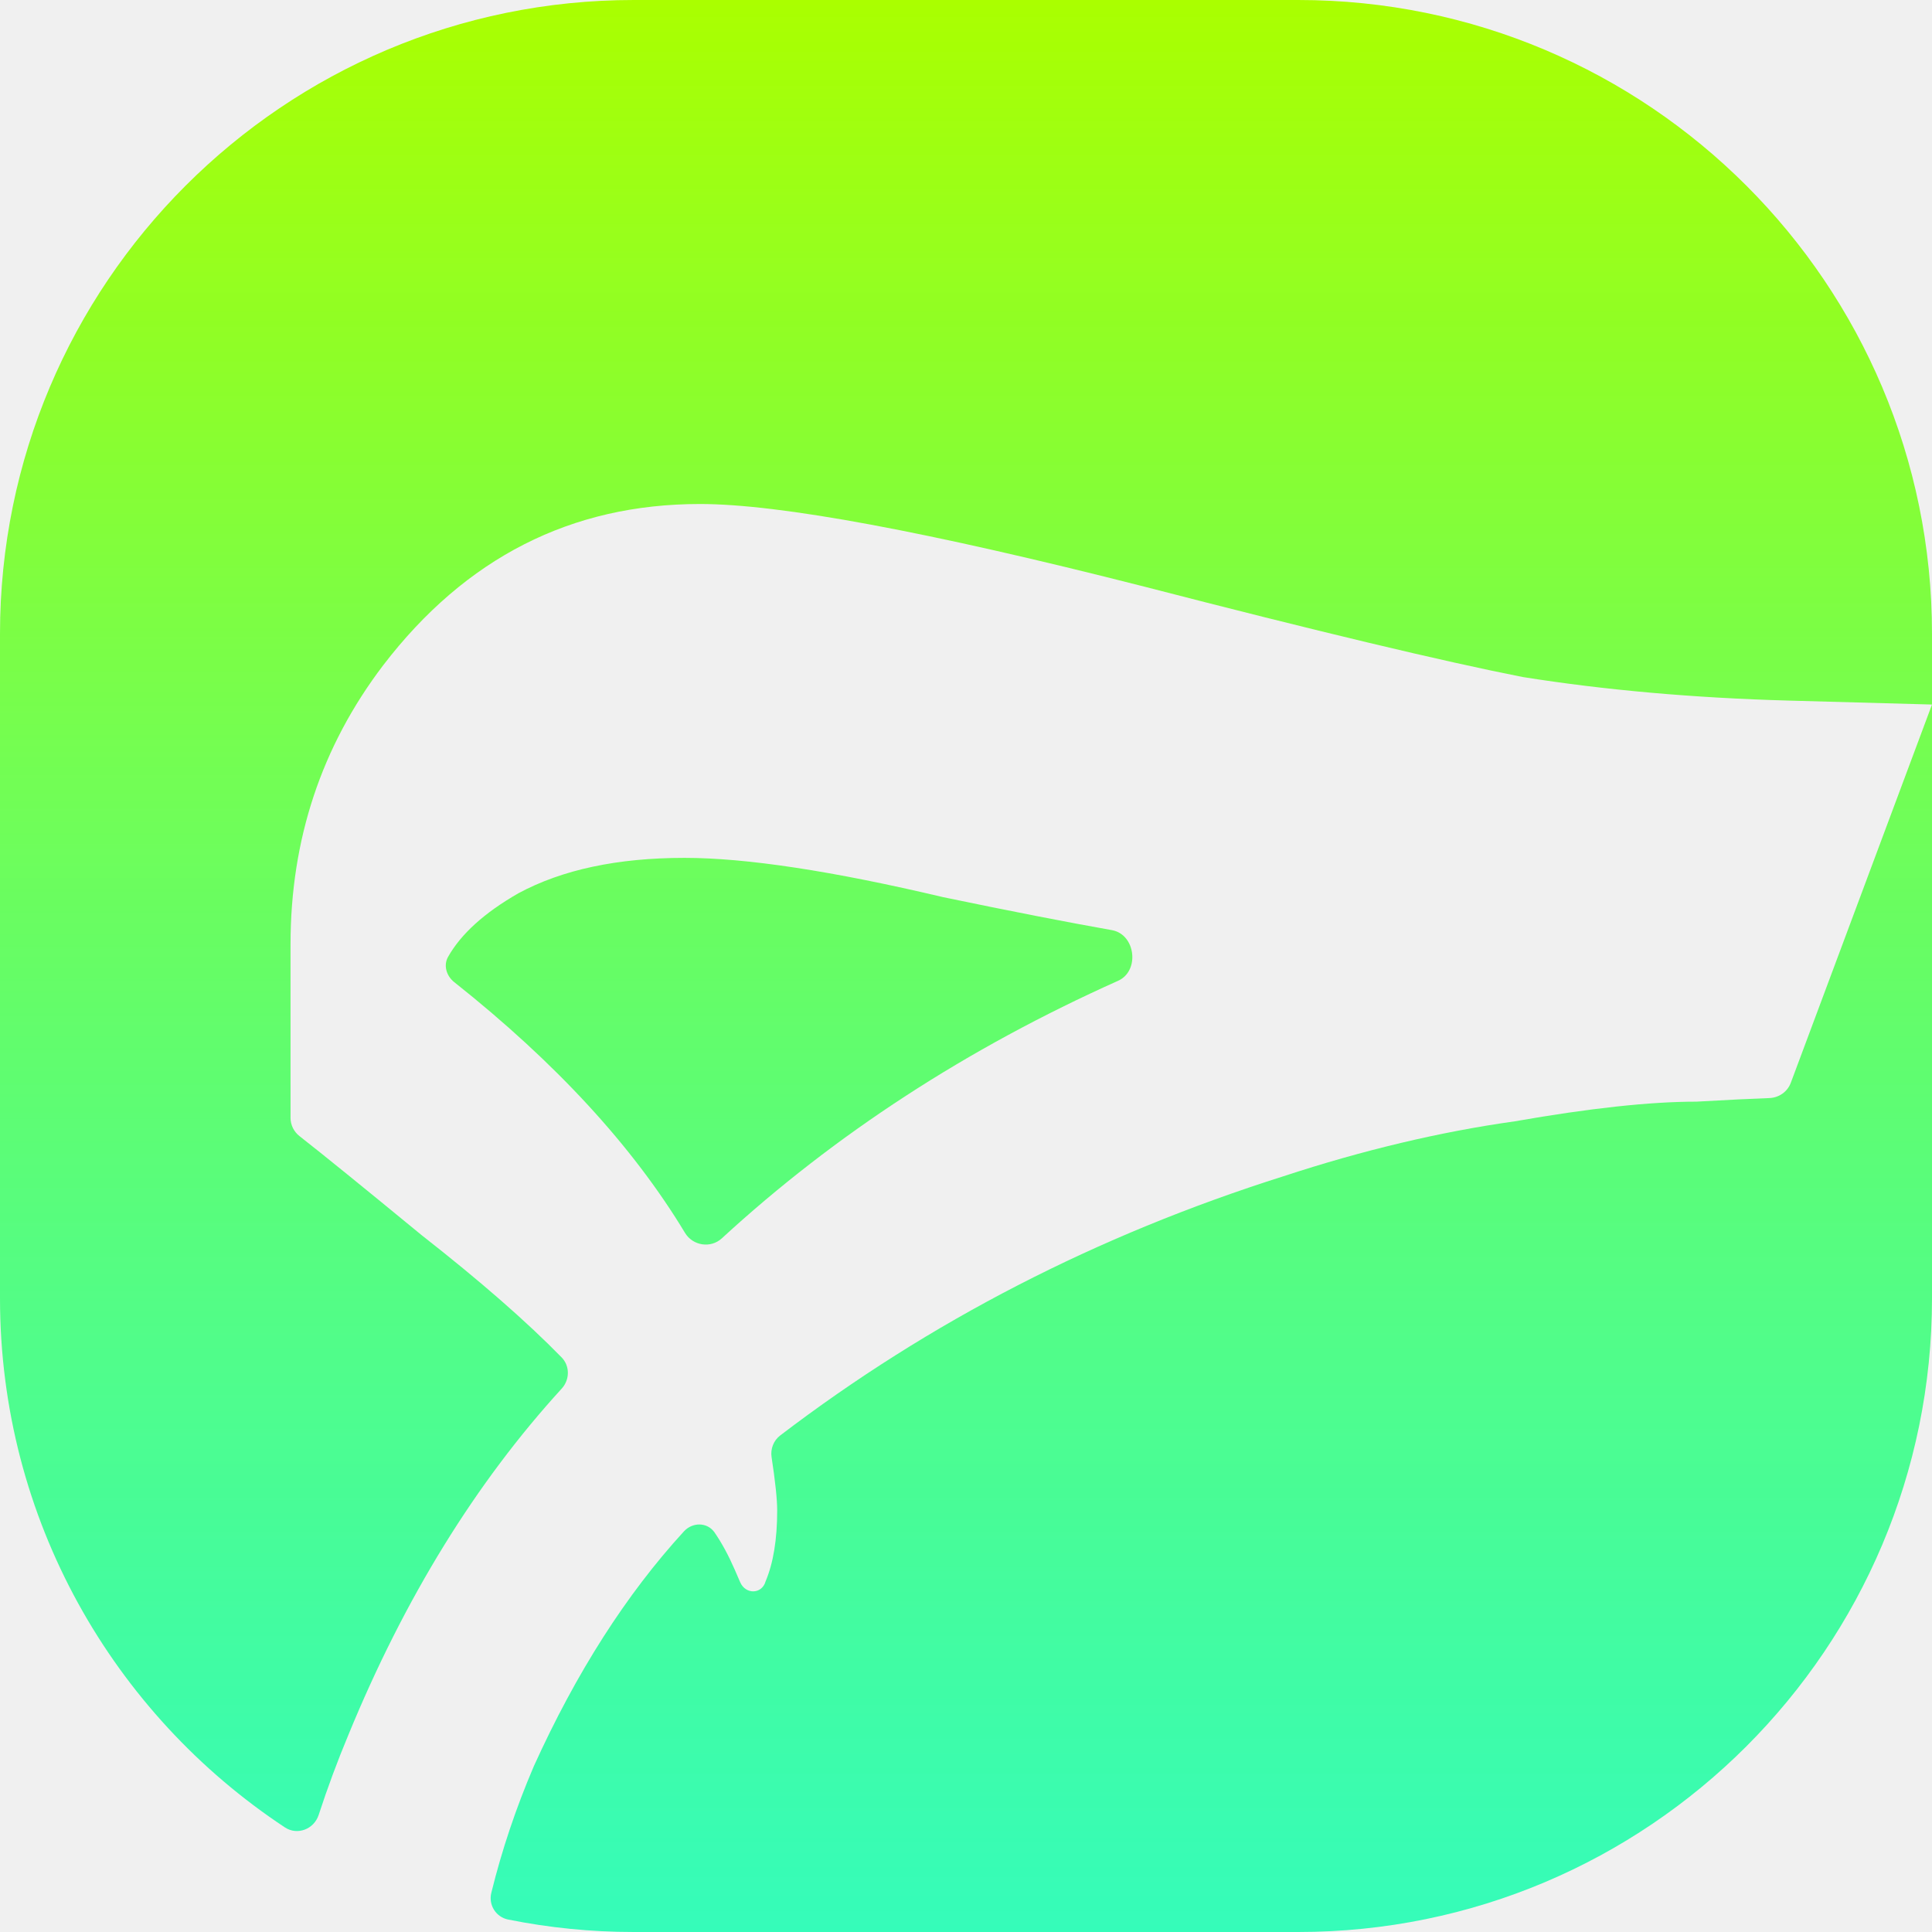
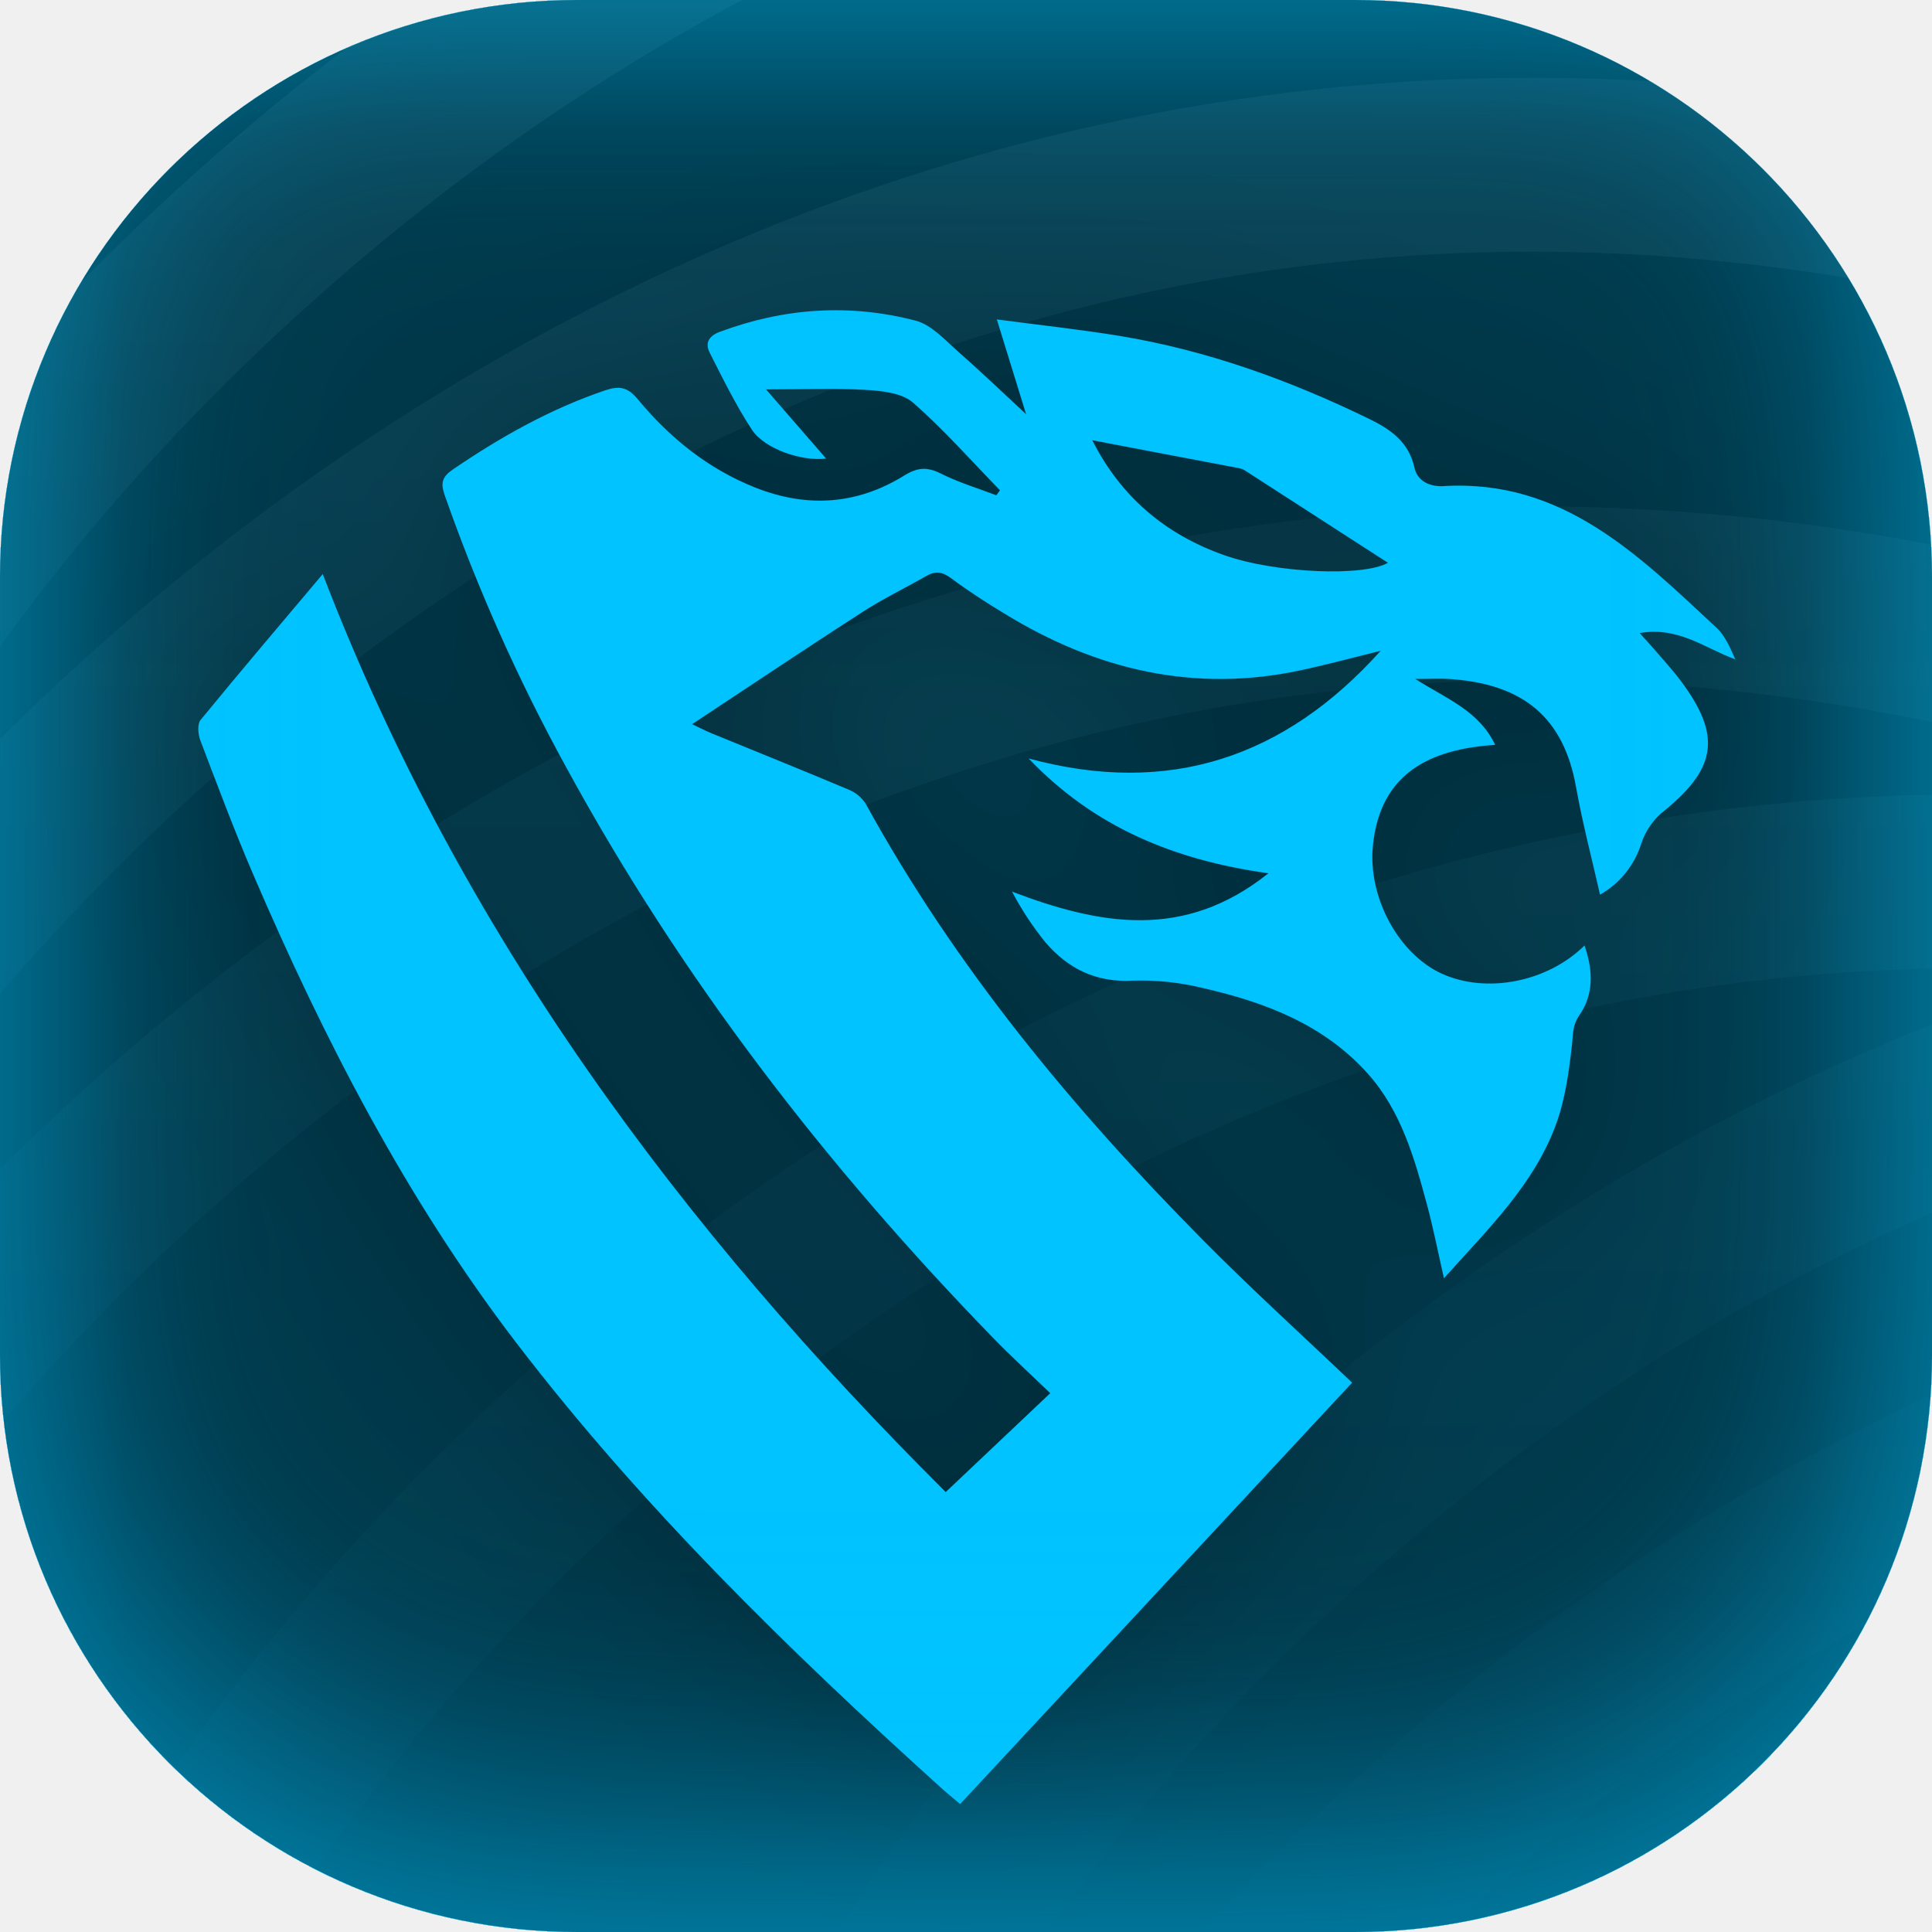
- <svg xmlns="http://www.w3.org/2000/svg" width="253" height="253" viewBox="0 0 253 253" fill="none">
-   <path d="M83 0C37.16 0 0 37.16 0 83V170C0 198.96 14.832 224.456 37.314 239.306C38.946 240.384 41.121 239.534 41.728 237.674C42.897 234.094 44.199 230.59 45.633 227.162C52.976 209.286 62.284 194.18 73.556 181.843C74.622 180.676 74.647 178.884 73.543 177.753C68.977 173.076 62.877 167.749 55.242 161.77C47.588 155.476 42.247 151.145 39.219 148.776C38.483 148.2 38.046 147.319 38.046 146.384V123.668C38.046 109.938 42.092 97.752 50.185 87.111C60.975 73.037 74.799 66 91.658 66C102.111 66 121.499 69.604 149.822 76.813C172.413 82.648 188.935 86.596 199.388 88.655C210.178 90.372 221.811 91.401 234.286 91.745L253 92.26L234.509 141.798C234.071 142.971 232.952 143.752 231.7 143.794C229.6 143.866 226.416 144.022 222.148 144.264C216.079 144.264 208.155 145.122 198.376 146.838C188.598 148.211 178.483 150.614 168.03 154.047C143.668 161.755 121.716 173.064 102.176 187.972C101.302 188.638 100.875 189.735 101.041 190.822C101.53 194.022 101.774 196.352 101.774 197.813C101.774 201.589 101.268 204.678 100.256 207.081V207.081C99.775 208.796 97.626 208.823 96.924 207.186C96.704 206.673 96.466 206.123 96.21 205.536C95.396 203.672 94.521 202.057 93.584 200.693C92.634 199.31 90.69 199.306 89.557 200.543C82.018 208.773 75.469 219.019 69.91 231.281C67.578 236.727 65.72 242.259 64.337 247.876C63.947 249.461 64.944 251.047 66.544 251.369C71.863 252.439 77.366 253 83 253H170C215.84 253 253 215.84 253 170V92.26V83C253 37.16 215.84 0 170 0H83Z" fill="url(#paint0_linear_1198_47)" />
-   <path d="M94.526 162.163C93.068 163.504 90.725 163.141 89.701 161.445C82.858 150.107 72.786 139.164 59.485 128.615C58.468 127.809 58.04 126.428 58.678 125.298C60.378 122.291 63.447 119.517 67.887 116.974C73.619 113.885 80.868 112.34 89.635 112.34C97.728 112.34 109.023 114.057 123.522 117.489C132.317 119.317 139.678 120.755 145.607 121.804C148.709 122.353 149.29 127.151 146.414 128.438C126.655 137.281 109.359 148.523 94.526 162.163Z" fill="url(#paint1_linear_1198_47)" />
+ <svg xmlns="http://www.w3.org/2000/svg" width="1208" height="1208" viewBox="0 0 1208 1208" fill="none">
+   <g filter="url(#filter0_i_3705_10)">
+     <g clip-path="url(#clip0_3705_10)">
+       <rect width="1208" height="1208" rx="361" fill="#00394B" />
+       <path opacity="0.48" d="M-125 503.617C47.35 165.085 645.372 -404.411 1462.01 -119.853M604 1504.62C776.35 1166.09 1374.37 596.589 2191.01 881.147M531 1304.62C703.35 966.085 1301.37 396.589 2118.01 681.147M84 1251.62C256.35 913.085 854.372 343.589 1671.01 628.147M-189 1071.62C-16.65 733.085 581.372 163.589 1398.01 448.147M-190 803.617C-17.65 465.085 580.372 -104.411 1397.01 180.147" stroke="url(#paint0_linear_3705_10)" stroke-opacity="0.15" stroke-width="108.731" />
+       <g filter="url(#filter1_d_3705_10)">
+         <path d="M591.319 932.947L656.702 871.106C644.198 859.046 632.358 848.252 621.228 836.791C516.638 729.218 425.697 611.381 353.788 479.275C323.919 424.866 298.573 368.072 278.008 309.47C275.397 301.944 276.496 298.077 283.137 293.566C312.909 273.29 344.055 255.707 378.383 244.084C387.2 241.115 392.445 241.99 398.743 249.608C418.735 273.774 442.713 293.152 472.164 304.844C504.455 317.686 535.852 315.661 565.395 297.341C573.57 292.278 579.662 291.771 588.181 296.075C599.265 301.645 611.334 305.281 622.968 309.7L625.258 306.524C607.258 288.112 590.174 268.549 570.799 251.679C563.929 245.672 551.562 244.406 541.555 243.785C522.066 242.611 502.462 243.44 478.943 243.44L516.501 286.708C501.752 288.595 478.187 280.954 470.08 268.572C460.118 253.382 452.08 236.903 443.812 220.655C440.766 214.694 442.942 210.16 449.973 207.536C490.164 192.507 531.272 189.746 572.494 200.494C582.639 203.14 591.227 213.037 599.769 220.494C614.38 233.313 628.396 246.823 641.61 259.044L623.289 199.734C650.266 203.301 675.206 205.971 699.916 210.022C754.559 219.021 806.132 237.64 855.828 261.806C869.019 268.204 880.836 276.075 884.385 292.462C886.218 300.885 894.05 304.407 902.317 303.969C976.952 299.366 1024.61 347.238 1073.41 392.669C1078.7 397.617 1081.77 405.005 1085 412.255C1066.04 405.351 1049.48 391.542 1025.18 395.822C1029.21 400.31 1031.71 402.957 1034.07 405.719C1039.77 412.393 1045.79 418.86 1051.04 425.903C1076.05 459.436 1073.66 479.781 1041.19 506.456C1034.27 511.701 1029.08 518.919 1026.3 527.169C1022.09 540.839 1012.83 552.369 1000.43 559.39C995.273 536.513 989.433 514.488 985.448 492.14C977.799 449.148 952.997 427.491 905.935 424.499C900.05 424.108 894.118 424.499 884.821 424.499C904.676 437.065 924.623 444.361 934.86 465.719C893.5 468.412 863.087 483.809 858.438 528.412C855.026 561.301 874.721 596.583 901.424 608.781C929.066 621.416 967.242 614.35 990.739 591.197C996.166 607.054 996.624 621.715 987.326 635.064C983.227 640.979 983.639 646.387 982.929 652.808C981.051 669.747 978.716 687.17 972.899 703.027C958.998 740.956 930.279 768.574 902.844 799.23C899.111 782.843 896.225 767.999 892.309 753.453C884.408 724.155 876.118 694.742 855.393 671.474C827.911 640.679 791.269 626.709 752.475 617.871C738.034 614.269 723.169 612.681 708.298 613.153C685.397 614.419 668.038 605.789 653.839 589.402C645.795 579.505 638.752 568.827 632.816 557.526C687.321 578.24 740.337 588.274 793.124 546.018C734.199 537.825 684 517.112 643.19 474.258C730.902 498.032 803.338 473.728 863.362 406.87C846.324 411.058 829.926 415.5 813.323 419.067C746.703 433.36 685.397 418.837 628.098 383.67C616.648 376.766 605.403 369.493 594.685 361.53C589.281 357.479 584.929 356.812 579.25 360.08C565.99 367.675 552.158 374.326 539.356 382.589C504.386 405.12 469.828 428.297 432.705 452.808C438.408 455.5 441.499 457.134 444.705 458.446C473.309 470.161 501.958 481.668 530.493 493.682C534.957 495.471 538.752 498.617 541.348 502.681C597.342 604.684 670.694 693.131 752.039 775.271C781.811 805.421 813.3 833.937 845.408 864.524L600.342 1128C595.991 1124.29 591.96 1121.1 588.158 1117.6C492.683 1031.34 400.804 941.555 322.344 838.954C253.778 749.195 202.479 649.586 158.074 546.157C146.303 518.723 135.837 490.713 125.234 462.796C123.814 459.045 123.31 452.785 125.417 450.184C150.036 420.103 175.227 390.506 201.792 358.952C288.13 583.832 426.201 768.528 591.319 932.947ZM682.924 275.246C700.855 310.69 728.612 334.142 765.368 347.122C797.544 358.515 852.873 360.655 867.851 351.887C838.423 332.876 808.72 313.659 778.971 294.51C777.721 293.663 776.322 293.062 774.849 292.738C744.642 286.938 714.459 281.345 682.924 275.246Z" fill="#00C3FF" />
+       </g>
+     </g>
+   </g>
  <defs>
-     <linearGradient id="paint0_linear_1198_47" x1="126.5" y1="0" x2="126.5" y2="253" gradientUnits="userSpaceOnUse">
-       <stop stop-color="#AAFF00" />
-       <stop offset="1" stop-color="#00FFAA" stop-opacity="0.78" />
+     <filter id="filter0_i_3705_10" x="0" y="-62" width="1208" height="1270" filterUnits="userSpaceOnUse" color-interpolation-filters="sRGB">
+       <feFlood flood-opacity="0" result="BackgroundImageFix" />
+       <feBlend mode="normal" in="SourceGraphic" in2="BackgroundImageFix" result="shape" />
+       <feColorMatrix in="SourceAlpha" type="matrix" values="0 0 0 0 0 0 0 0 0 0 0 0 0 0 0 0 0 0 127 0" result="hardAlpha" />
+       <feOffset dy="-62" />
+       <feGaussianBlur stdDeviation="84.05" />
+       <feComposite in2="hardAlpha" operator="arithmetic" k2="-1" k3="1" />
+       <feColorMatrix type="matrix" values="0 0 0 0 0 0 0 0 0 0.765 0 0 0 0 1 0 0 0 0.52 0" />
+       <feBlend mode="normal" in2="shape" result="effect1_innerShadow_3705_10" />
+     </filter>
+     <filter id="filter1_d_3705_10" x="-0.6" y="73.4" width="1210.2" height="1183.2" filterUnits="userSpaceOnUse" color-interpolation-filters="sRGB">
+       <feFlood flood-opacity="0" result="BackgroundImageFix" />
+       <feColorMatrix in="SourceAlpha" type="matrix" values="0 0 0 0 0 0 0 0 0 0 0 0 0 0 0 0 0 0 127 0" result="hardAlpha" />
+       <feOffset dy="4" />
+       <feGaussianBlur stdDeviation="62.3" />
+       <feComposite in2="hardAlpha" operator="out" />
+       <feColorMatrix type="matrix" values="0 0 0 0 0 0 0 0 0 0 0 0 0 0 0 0 0 0 0.25 0" />
+       <feBlend mode="normal" in2="BackgroundImageFix" result="effect1_dropShadow_3705_10" />
+       <feBlend mode="normal" in="SourceGraphic" in2="effect1_dropShadow_3705_10" result="shape" />
+     </filter>
+     <linearGradient id="paint0_linear_3705_10" x1="1000.51" y1="-197" x2="1000.51" y2="1504.62" gradientUnits="userSpaceOnUse">
+       <stop stop-color="#D3F5FF" />
+       <stop offset="1" stop-color="#00C3FF" stop-opacity="0" />
    </linearGradient>
-     <linearGradient id="paint1_linear_1198_47" x1="126.5" y1="0" x2="126.5" y2="253" gradientUnits="userSpaceOnUse">
-       <stop stop-color="#AAFF00" />
-       <stop offset="1" stop-color="#00FFAA" stop-opacity="0.78" />
-     </linearGradient>
+     <clipPath id="clip0_3705_10">
+       <rect width="1208" height="1208" rx="361" fill="white" />
+     </clipPath>
  </defs>
</svg>
